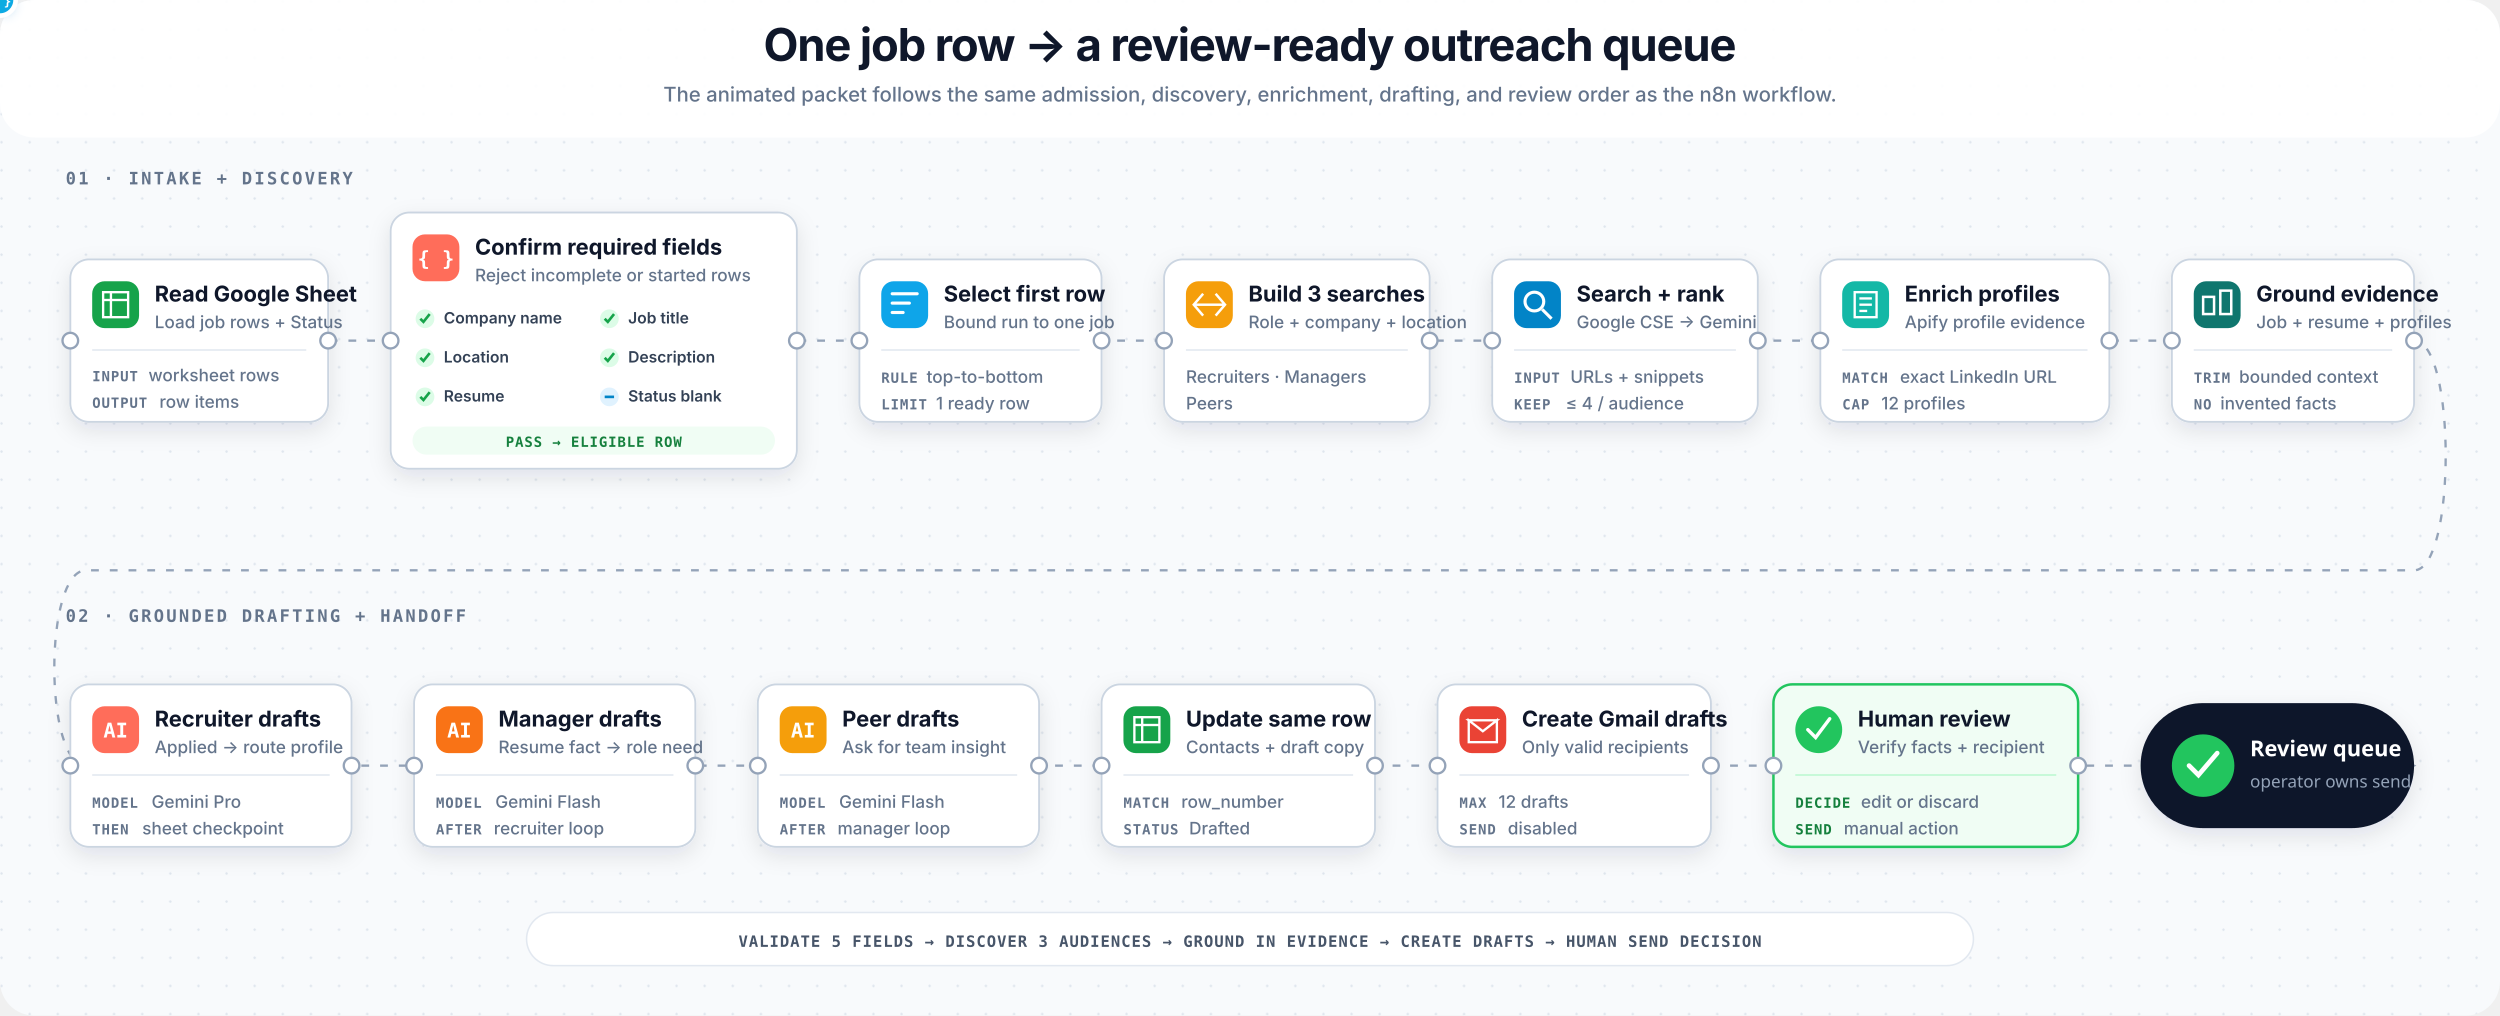
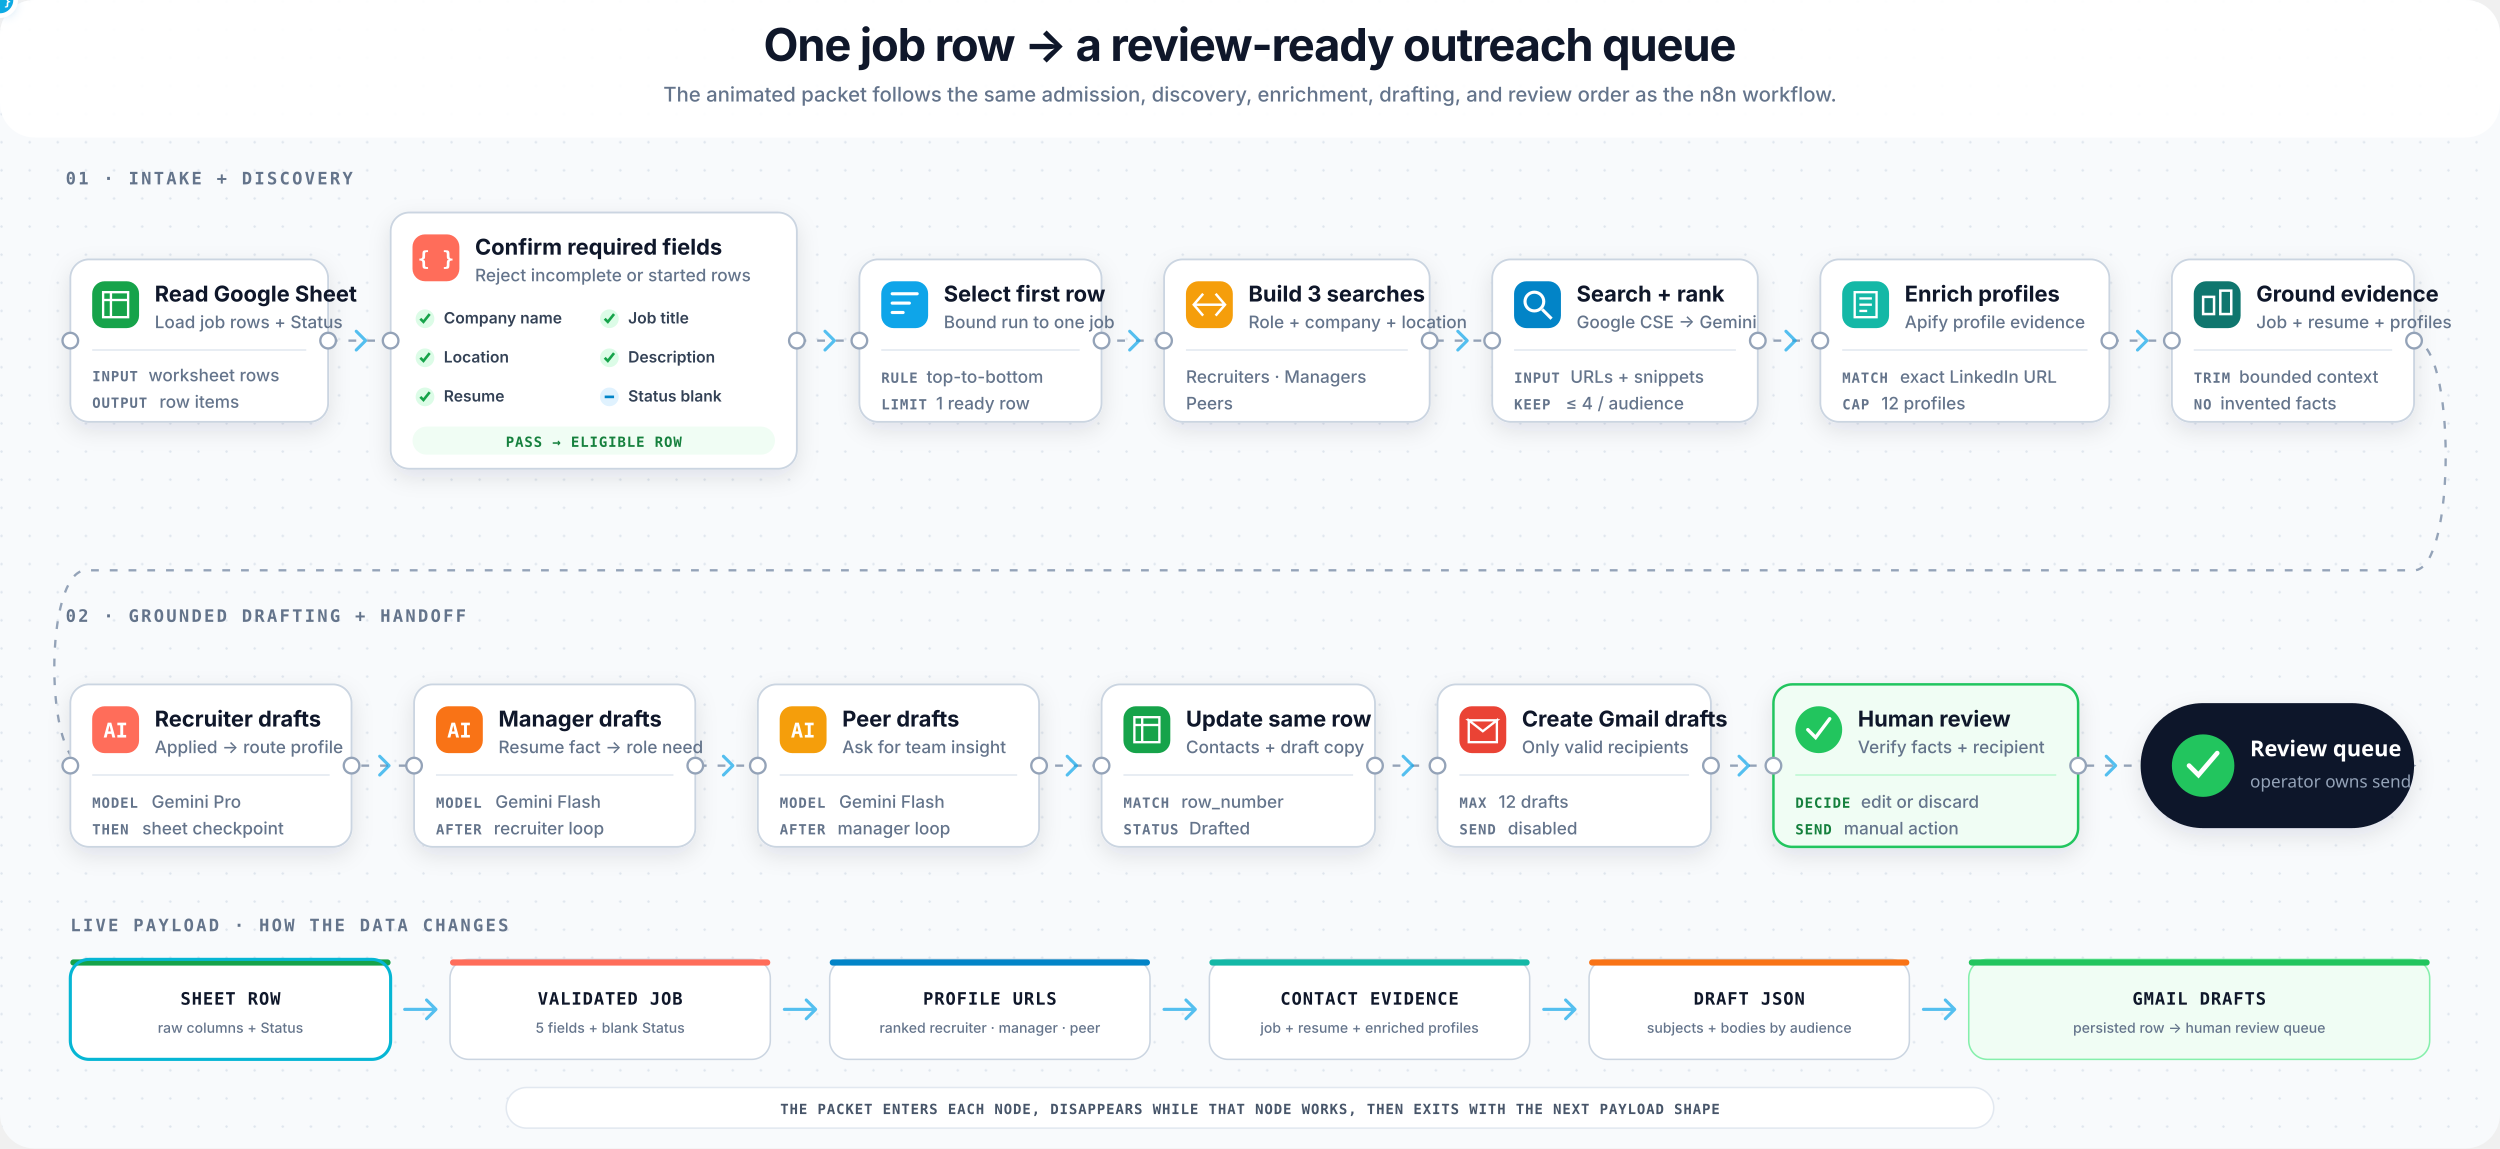
- <svg xmlns="http://www.w3.org/2000/svg" width="1600" height="650" viewBox="0 0 1600 650" role="img" aria-labelledby="title desc">
+ <svg xmlns="http://www.w3.org/2000/svg" width="1600" height="735" viewBox="0 0 1600 735" role="img" aria-labelledby="title desc">
  <defs>
    <pattern id="grid" width="18" height="18" patternUnits="userSpaceOnUse">
      <circle cx="1" cy="1" r="0.8" fill="#cbd5e1" opacity=".55" />
    </pattern>
    <filter id="shadow" x="-20%" y="-20%" width="140%" height="150%">
      <feDropShadow dx="0" dy="5" stdDeviation="7" flood-color="#0f172a" flood-opacity=".10" />
    </filter>
    <filter id="packetGlow" x="-100%" y="-100%" width="300%" height="300%">
      <feGaussianBlur stdDeviation="4" result="blur" />
      <feMerge>
        <feMergeNode in="blur" />
        <feMergeNode in="SourceGraphic" />
      </feMerge>
    </filter>
    <linearGradient id="packet" x1="0" y1="0" x2="1" y2="1">
      <stop offset="0" stop-color="#06b6d4" />
      <stop offset="1" stop-color="#0ea5e9" />
    </linearGradient>
    <marker id="arrow" markerWidth="8" markerHeight="8" refX="7" refY="4" orient="auto" markerUnits="strokeWidth">
      <path d="M0 0L8 4L0 8Z" fill="#94a3b8" />
    </marker>
    <path id="dataRoute" d="M55 218 H1545 C1572 218 1572 365 1545 365 H55 C28 365 28 490 55 490 H1545" />
    <style>
      .heading{font:750 29px ui-sans-serif,system-ui,-apple-system,"Segoe UI",sans-serif;fill:#0f172a;text-anchor:middle;letter-spacing:-.025em}
      .subhead{font:550 13px ui-sans-serif,system-ui,-apple-system,"Segoe UI",sans-serif;fill:#64748b;text-anchor:middle}
      .stage{font:700 11px ui-monospace,SFMono-Regular,Consolas,monospace;fill:#64748b;letter-spacing:.13em}
      .nodeTitle{font:700 14px ui-sans-serif,system-ui,-apple-system,"Segoe UI",sans-serif;fill:#0f172a}
      .nodeCopy{font:500 11px ui-sans-serif,system-ui,-apple-system,"Segoe UI",sans-serif;fill:#64748b}
      .tiny{font:650 9px ui-monospace,SFMono-Regular,Consolas,monospace;fill:#64748b;letter-spacing:.06em}
      .check{font:600 10px ui-sans-serif,system-ui,-apple-system,"Segoe UI",sans-serif;fill:#334155}
+       .payloadTitle{font:750 11px ui-monospace,SFMono-Regular,Consolas,monospace;fill:#0f172a;text-anchor:middle;letter-spacing:.05em}
+       .payloadCopy{font:500 9px ui-sans-serif,system-ui,-apple-system,"Segoe UI",sans-serif;fill:#64748b;text-anchor:middle}
+       .chevron{fill:none;stroke:#0ea5e9;stroke-width:2;stroke-linecap:round;stroke-linejoin:round;opacity:.7}
      .card{fill:#fff;stroke:#cbd5e1;stroke-width:1.2;filter:url(#shadow)}
      .port{fill:#fff;stroke:#94a3b8;stroke-width:1.5}
      .edge{fill:none;stroke:#94a3b8;stroke-width:1.5;stroke-dasharray:5 7;animation:flow 1.2s linear infinite}
      .activeRing{fill:none;stroke:#06b6d4;stroke-width:2;opacity:0;animation:ring 12s ease-out infinite}
      @keyframes flow{to{stroke-dashoffset:-24}}
      @keyframes ring{0%,8%,100%{opacity:0;transform:scale(.85)}4%{opacity:.65;transform:scale(1.15)}}
      @media (prefers-reduced-motion:reduce){.edge{animation:none}.packetGroup,.activeRing,.checkPulse{display:none}}
    </style>
  </defs>
-   <rect width="1600" height="650" rx="22" fill="#f8fafc" />
-   <rect width="1600" height="650" rx="22" fill="url(#grid)" />
+   <rect width="1600" height="735" rx="22" fill="#f8fafc" />
+   <rect width="1600" height="735" rx="22" fill="url(#grid)" />
  <rect x="0" y="0" width="1600" height="88" rx="22" fill="#fff" opacity=".94" />
  <text x="800" y="39" class="heading">One job row → a review-ready outreach queue</text>
  <text x="800" y="65" class="subhead">The animated packet follows the same admission, discovery, enrichment, drafting, and review order as the n8n workflow.</text>
  <text x="42" y="118" class="stage">01 · INTAKE + DISCOVERY</text>
  <text x="42" y="398" class="stage">02 · GROUNDED DRAFTING + HANDOFF</text>
  <use href="#dataRoute" class="edge" marker-end="url(#arrow)" />
  <g class="packetGroup" filter="url(#packetGlow)">
-     <circle r="10" fill="url(#packet)" stroke="#fff" stroke-width="3">
-       <animateMotion dur="15s" repeatCount="indefinite" rotate="auto">
-         <mpath href="#dataRoute" />
-       </animateMotion>
-     </circle>
+     <circle r="10" fill="url(#packet)" stroke="#fff" stroke-width="3" />
    <text x="0" y="3.5" text-anchor="middle" font-family="ui-monospace,monospace" font-size="8" font-weight="800" fill="#fff">{ }</text>
-     <animateMotion dur="15s" repeatCount="indefinite" rotate="auto">
+     <animateMotion dur="15s" repeatCount="indefinite" rotate="auto" calcMode="linear" keyPoints="0;.314;.686;1" keyTimes="0;.44;.50;1">
      <mpath href="#dataRoute" />
    </animateMotion>
+   </g>
+   <g class="packetGroup">
+     <path class="chevron" d="M228 212l6 6-6 6M528 212l6 6-6 6M723 212l6 6-6 6M933 212l6 6-6 6M1143 212l6 6-6 6M1368 212l6 6-6 6" />
+     <path class="chevron" d="M243 484l6 6-6 6M463 484l6 6-6 6M683 484l6 6-6 6M898 484l6 6-6 6M1113 484l6 6-6 6M1348 484l6 6-6 6" />
  </g>
  <g transform="translate(45 166)">
    <rect class="card" width="165" height="104" rx="12" />
    <circle class="port" cx="0" cy="52" r="5" />
    <circle class="port" cx="165" cy="52" r="5" />
    <rect x="14" y="14" width="30" height="30" rx="8" fill="#16a34a" />
    <path d="M21 21h16v16H21zm0 5h16M26 21v16" fill="none" stroke="#fff" stroke-width="1.5" />
    <text x="54" y="27" class="nodeTitle">Read Google Sheet</text>
    <text x="54" y="44" class="nodeCopy">Load job rows + Status</text>
    <line x1="14" y1="58" x2="151" y2="58" stroke="#e2e8f0" />
    <text x="14" y="78" class="tiny">INPUT</text>
    <text x="50" y="78" class="nodeCopy">worksheet rows</text>
    <text x="14" y="95" class="tiny">OUTPUT</text>
    <text x="57" y="95" class="nodeCopy">row items</text>
  </g>
  <g transform="translate(250 136)">
    <rect class="card" width="260" height="164" rx="12" stroke="#ff6d5a" />
    <circle class="port" cx="0" cy="82" r="5" />
    <circle class="port" cx="260" cy="82" r="5" />
    <rect x="14" y="14" width="30" height="30" rx="8" fill="#ff6d5a" />
    <text x="29" y="34" text-anchor="middle" font-family="ui-monospace,monospace" font-size="13" font-weight="800" fill="#fff">{ }</text>
    <text x="54" y="27" class="nodeTitle">Confirm required fields</text>
    <text x="54" y="44" class="nodeCopy">Reject incomplete or started rows</text>
    <g transform="translate(16 62)">
      <g class="checkPulse">
        <circle cx="6" cy="6" r="6" fill="#dcfce7" />
        <path d="M3 6l2 2 4-5" fill="none" stroke="#16a34a" stroke-width="1.7" />
        <animate attributeName="opacity" values=".25;1;1;.25" keyTimes="0;.06;.82;1" dur="15s" repeatCount="indefinite" />
      </g>
      <text x="18" y="9" class="check">Company name</text>
      <g transform="translate(118 0)" class="checkPulse">
        <circle cx="6" cy="6" r="6" fill="#dcfce7" />
        <path d="M3 6l2 2 4-5" fill="none" stroke="#16a34a" stroke-width="1.7" />
        <animate attributeName="opacity" values=".25;.25;1;1;.25" keyTimes="0;.055;.09;.82;1" dur="15s" repeatCount="indefinite" />
      </g>
      <text x="136" y="9" class="check">Job title</text>
      <g transform="translate(0 25)" class="checkPulse">
        <circle cx="6" cy="6" r="6" fill="#dcfce7" />
        <path d="M3 6l2 2 4-5" fill="none" stroke="#16a34a" stroke-width="1.7" />
        <animate attributeName="opacity" values=".25;.25;1;1;.25" keyTimes="0;.07;.11;.82;1" dur="15s" repeatCount="indefinite" />
      </g>
      <text x="18" y="34" class="check">Location</text>
      <g transform="translate(118 25)" class="checkPulse">
        <circle cx="6" cy="6" r="6" fill="#dcfce7" />
        <path d="M3 6l2 2 4-5" fill="none" stroke="#16a34a" stroke-width="1.7" />
        <animate attributeName="opacity" values=".25;.25;1;1;.25" keyTimes="0;.085;.13;.82;1" dur="15s" repeatCount="indefinite" />
      </g>
      <text x="136" y="34" class="check">Description</text>
      <g transform="translate(0 50)" class="checkPulse">
        <circle cx="6" cy="6" r="6" fill="#dcfce7" />
        <path d="M3 6l2 2 4-5" fill="none" stroke="#16a34a" stroke-width="1.7" />
        <animate attributeName="opacity" values=".25;.25;1;1;.25" keyTimes="0;.10;.15;.82;1" dur="15s" repeatCount="indefinite" />
      </g>
      <text x="18" y="59" class="check">Resume</text>
      <g transform="translate(118 50)">
        <circle cx="6" cy="6" r="6" fill="#e0f2fe" />
        <path d="M3 6h6" stroke="#0284c7" stroke-width="1.7" />
      </g>
      <text x="136" y="59" class="check">Status blank</text>
    </g>
    <rect x="14" y="137" width="232" height="18" rx="9" fill="#f0fdf4" />
    <text x="130" y="150" text-anchor="middle" class="tiny" style="fill:#15803d">PASS → ELIGIBLE ROW</text>
  </g>
  <g transform="translate(550 166)">
    <rect class="card" width="155" height="104" rx="12" />
    <circle class="port" cx="0" cy="52" r="5" />
    <circle class="port" cx="155" cy="52" r="5" />
    <rect x="14" y="14" width="30" height="30" rx="8" fill="#0ea5e9" />
    <path d="M21 22h16M21 28h11M21 34h7" stroke="#fff" stroke-width="2" stroke-linecap="round" />
    <text x="54" y="27" class="nodeTitle">Select first row</text>
    <text x="54" y="44" class="nodeCopy">Bound run to one job</text>
    <line x1="14" y1="58" x2="141" y2="58" stroke="#e2e8f0" />
    <text x="14" y="79" class="tiny">RULE</text>
    <text x="43" y="79" class="nodeCopy">top-to-bottom</text>
    <text x="14" y="96" class="tiny">LIMIT</text>
    <text x="49" y="96" class="nodeCopy">1 ready row</text>
  </g>
  <g transform="translate(745 166)">
    <rect class="card" width="170" height="104" rx="12" />
    <circle class="port" cx="0" cy="52" r="5" />
    <circle class="port" cx="170" cy="52" r="5" />
    <rect x="14" y="14" width="30" height="30" rx="8" fill="#f59e0b" />
    <path d="M20 29h18M25 22l-6 7 6 7M33 22l6 7-6 7" fill="none" stroke="#fff" stroke-width="1.6" />
    <text x="54" y="27" class="nodeTitle">Build 3 searches</text>
    <text x="54" y="44" class="nodeCopy">Role + company + location</text>
    <line x1="14" y1="58" x2="156" y2="58" stroke="#e2e8f0" />
    <text x="14" y="79" class="nodeCopy">Recruiters · Managers</text>
    <text x="14" y="96" class="nodeCopy">Peers</text>
  </g>
  <g transform="translate(955 166)">
    <rect class="card" width="170" height="104" rx="12" />
    <circle class="port" cx="0" cy="52" r="5" />
    <circle class="port" cx="170" cy="52" r="5" />
    <rect x="14" y="14" width="30" height="30" rx="8" fill="#0284c7" />
    <circle cx="27" cy="27" r="6" fill="none" stroke="#fff" stroke-width="2" />
    <path d="M32 32l6 6" stroke="#fff" stroke-width="2" />
    <text x="54" y="27" class="nodeTitle">Search + rank</text>
    <text x="54" y="44" class="nodeCopy">Google CSE → Gemini</text>
    <line x1="14" y1="58" x2="156" y2="58" stroke="#e2e8f0" />
    <text x="14" y="79" class="tiny">INPUT</text>
    <text x="50" y="79" class="nodeCopy">URLs + snippets</text>
    <text x="14" y="96" class="tiny">KEEP</text>
    <text x="47" y="96" class="nodeCopy">≤ 4 / audience</text>
  </g>
  <g transform="translate(1165 166)">
    <rect class="card" width="185" height="104" rx="12" />
    <circle class="port" cx="0" cy="52" r="5" />
    <circle class="port" cx="185" cy="52" r="5" />
    <rect x="14" y="14" width="30" height="30" rx="8" fill="#14b8a6" />
    <path d="M22 21h14v16H22zM25 25h8M25 29h8M25 33h5" fill="none" stroke="#fff" stroke-width="1.5" />
    <text x="54" y="27" class="nodeTitle">Enrich profiles</text>
    <text x="54" y="44" class="nodeCopy">Apify profile evidence</text>
    <line x1="14" y1="58" x2="171" y2="58" stroke="#e2e8f0" />
    <text x="14" y="79" class="tiny">MATCH</text>
    <text x="51" y="79" class="nodeCopy">exact LinkedIn URL</text>
    <text x="14" y="96" class="tiny">CAP</text>
    <text x="39" y="96" class="nodeCopy">12 profiles</text>
  </g>
  <g transform="translate(1390 166)">
    <rect class="card" width="155" height="104" rx="12" />
    <circle class="port" cx="0" cy="52" r="5" />
    <circle class="port" cx="155" cy="52" r="5" />
    <rect x="14" y="14" width="30" height="30" rx="8" fill="#0f766e" />
    <path d="M20 24h7v11h-7zM31 20h7v15h-7z" fill="none" stroke="#fff" stroke-width="1.6" />
    <text x="54" y="27" class="nodeTitle">Ground evidence</text>
    <text x="54" y="44" class="nodeCopy">Job + resume + profiles</text>
    <line x1="14" y1="58" x2="141" y2="58" stroke="#e2e8f0" />
    <text x="14" y="79" class="tiny">TRIM</text>
    <text x="43" y="79" class="nodeCopy">bounded context</text>
    <text x="14" y="96" class="tiny">NO</text>
    <text x="31" y="96" class="nodeCopy">invented facts</text>
  </g>
  <g transform="translate(45 438)">
    <rect class="card" width="180" height="104" rx="12" />
    <circle class="port" cx="0" cy="52" r="5" />
    <circle class="port" cx="180" cy="52" r="5" />
    <rect x="14" y="14" width="30" height="30" rx="8" fill="#ff6d5a" />
    <text x="29" y="34" text-anchor="middle" font-family="ui-monospace,monospace" font-size="13" font-weight="800" fill="#fff">AI</text>
    <text x="54" y="27" class="nodeTitle">Recruiter drafts</text>
    <text x="54" y="44" class="nodeCopy">Applied → route profile</text>
    <line x1="14" y1="58" x2="166" y2="58" stroke="#e2e8f0" />
    <text x="14" y="79" class="tiny">MODEL</text>
    <text x="52" y="79" class="nodeCopy">Gemini Pro</text>
    <text x="14" y="96" class="tiny">THEN</text>
    <text x="46" y="96" class="nodeCopy">sheet checkpoint</text>
  </g>
  <g transform="translate(265 438)">
    <rect class="card" width="180" height="104" rx="12" />
    <circle class="port" cx="0" cy="52" r="5" />
    <circle class="port" cx="180" cy="52" r="5" />
    <rect x="14" y="14" width="30" height="30" rx="8" fill="#f97316" />
    <text x="29" y="34" text-anchor="middle" font-family="ui-monospace,monospace" font-size="13" font-weight="800" fill="#fff">AI</text>
    <text x="54" y="27" class="nodeTitle">Manager drafts</text>
    <text x="54" y="44" class="nodeCopy">Resume fact → role need</text>
    <line x1="14" y1="58" x2="166" y2="58" stroke="#e2e8f0" />
    <text x="14" y="79" class="tiny">MODEL</text>
    <text x="52" y="79" class="nodeCopy">Gemini Flash</text>
    <text x="14" y="96" class="tiny">AFTER</text>
    <text x="51" y="96" class="nodeCopy">recruiter loop</text>
  </g>
  <g transform="translate(485 438)">
    <rect class="card" width="180" height="104" rx="12" />
    <circle class="port" cx="0" cy="52" r="5" />
    <circle class="port" cx="180" cy="52" r="5" />
    <rect x="14" y="14" width="30" height="30" rx="8" fill="#f59e0b" />
    <text x="29" y="34" text-anchor="middle" font-family="ui-monospace,monospace" font-size="13" font-weight="800" fill="#fff">AI</text>
    <text x="54" y="27" class="nodeTitle">Peer drafts</text>
    <text x="54" y="44" class="nodeCopy">Ask for team insight</text>
    <line x1="14" y1="58" x2="166" y2="58" stroke="#e2e8f0" />
    <text x="14" y="79" class="tiny">MODEL</text>
    <text x="52" y="79" class="nodeCopy">Gemini Flash</text>
    <text x="14" y="96" class="tiny">AFTER</text>
    <text x="51" y="96" class="nodeCopy">manager loop</text>
  </g>
  <g transform="translate(705 438)">
    <rect class="card" width="175" height="104" rx="12" />
    <circle class="port" cx="0" cy="52" r="5" />
    <circle class="port" cx="175" cy="52" r="5" />
    <rect x="14" y="14" width="30" height="30" rx="8" fill="#16a34a" />
    <path d="M21 21h16v16H21zm0 5h16M26 21v16" fill="none" stroke="#fff" stroke-width="1.5" />
    <text x="54" y="27" class="nodeTitle">Update same row</text>
    <text x="54" y="44" class="nodeCopy">Contacts + draft copy</text>
    <line x1="14" y1="58" x2="161" y2="58" stroke="#e2e8f0" />
    <text x="14" y="79" class="tiny">MATCH</text>
    <text x="51" y="79" class="nodeCopy">row_number</text>
    <text x="14" y="96" class="tiny">STATUS</text>
    <text x="56" y="96" class="nodeCopy">Drafted</text>
  </g>
  <g transform="translate(920 438)">
    <rect class="card" width="175" height="104" rx="12" />
    <circle class="port" cx="0" cy="52" r="5" />
    <circle class="port" cx="175" cy="52" r="5" />
    <rect x="14" y="14" width="30" height="30" rx="8" fill="#ea4335" />
    <path d="M20 23l9 7 9-7v14H20zm0 0h18l-9 7z" fill="none" stroke="#fff" stroke-width="1.5" />
    <text x="54" y="27" class="nodeTitle">Create Gmail drafts</text>
    <text x="54" y="44" class="nodeCopy">Only valid recipients</text>
    <line x1="14" y1="58" x2="161" y2="58" stroke="#e2e8f0" />
    <text x="14" y="79" class="tiny">MAX</text>
    <text x="39" y="79" class="nodeCopy">12 drafts</text>
    <text x="14" y="96" class="tiny">SEND</text>
    <text x="45" y="96" class="nodeCopy">disabled</text>
  </g>
  <g transform="translate(1135 438)">
    <rect width="195" height="104" rx="12" fill="#f0fdf4" stroke="#22c55e" stroke-width="1.6" filter="url(#shadow)" />
    <circle class="port" cx="0" cy="52" r="5" />
    <circle class="port" cx="195" cy="52" r="5" />
    <rect x="14" y="14" width="30" height="30" rx="15" fill="#22c55e" />
    <path d="M22 29l5 5 9-12" fill="none" stroke="#fff" stroke-width="2.2" stroke-linecap="round" />
    <text x="54" y="27" class="nodeTitle">Human review</text>
    <text x="54" y="44" class="nodeCopy">Verify facts + recipient</text>
    <line x1="14" y1="58" x2="181" y2="58" stroke="#bbf7d0" />
    <text x="14" y="79" class="tiny" style="fill:#15803d">DECIDE</text>
    <text x="56" y="79" class="nodeCopy">edit or discard</text>
    <text x="14" y="96" class="tiny" style="fill:#15803d">SEND</text>
    <text x="45" y="96" class="nodeCopy">manual action</text>
  </g>
  <g transform="translate(1370 450)">
    <rect width="175" height="80" rx="40" fill="#0f172a" filter="url(#shadow)" />
    <circle cx="40" cy="40" r="20" fill="#22c55e" />
    <path d="M31 40l6 6 12-14" fill="none" stroke="#fff" stroke-width="3" stroke-linecap="round" />
    <text x="70" y="34" font-family="ui-sans-serif,system-ui" font-size="14" font-weight="750" fill="#fff">Review queue</text>
    <text x="70" y="54" font-family="ui-sans-serif,system-ui" font-size="11" font-weight="500" fill="#94a3b8">operator owns send</text>
  </g>
-   <rect x="337" y="584" width="926" height="34" rx="17" fill="#fff" stroke="#e2e8f0" />
-   <text x="800" y="606" text-anchor="middle" class="tiny" style="font-size:10px;fill:#475569">VALIDATE 5 FIELDS  →  DISCOVER 3 AUDIENCES  →  GROUND IN EVIDENCE  →  CREATE DRAFTS  →  HUMAN SEND DECISION</text>
+   <text x="45" y="596" class="stage">LIVE PAYLOAD · HOW THE DATA CHANGES</text>
+   <g transform="translate(45 614)">
+     <g>
+       <rect width="205" height="64" rx="12" fill="#fff" stroke="#cbd5e1" />
+       <rect width="205" height="4" rx="2" fill="#16a34a" />
+       <text x="102.5" y="29" class="payloadTitle">SHEET ROW</text>
+       <text x="102.5" y="47" class="payloadCopy">raw columns + Status</text>
+       <rect width="205" height="64" rx="12" fill="none" stroke="#06b6d4" stroke-width="2">
+         <animate attributeName="opacity" values="1;0;0" keyTimes="0;.12;1" dur="15s" repeatCount="indefinite" calcMode="discrete" />
+       </rect>
+     </g>
+     <path d="M214 32h20m-6-6 6 6-6 6" class="chevron" />
+     <g transform="translate(243 0)">
+       <rect width="205" height="64" rx="12" fill="#fff" stroke="#cbd5e1" />
+       <rect width="205" height="4" rx="2" fill="#ff6d5a" />
+       <text x="102.5" y="29" class="payloadTitle">VALIDATED JOB</text>
+       <text x="102.5" y="47" class="payloadCopy">5 fields + blank Status</text>
+       <rect width="205" height="64" rx="12" fill="none" stroke="#06b6d4" stroke-width="2" opacity="0">
+         <animate attributeName="opacity" values="0;1;0;0" keyTimes="0;.12;.24;1" dur="15s" repeatCount="indefinite" calcMode="discrete" />
+       </rect>
+     </g>
+     <path d="M457 32h20m-6-6 6 6-6 6" class="chevron" />
+     <g transform="translate(486 0)">
+       <rect width="205" height="64" rx="12" fill="#fff" stroke="#cbd5e1" />
+       <rect width="205" height="4" rx="2" fill="#0284c7" />
+       <text x="102.5" y="29" class="payloadTitle">PROFILE URLS</text>
+       <text x="102.5" y="47" class="payloadCopy">ranked recruiter · manager · peer</text>
+       <rect width="205" height="64" rx="12" fill="none" stroke="#06b6d4" stroke-width="2" opacity="0">
+         <animate attributeName="opacity" values="0;1;0;0" keyTimes="0;.24;.38;1" dur="15s" repeatCount="indefinite" calcMode="discrete" />
+       </rect>
+     </g>
+     <path d="M700 32h20m-6-6 6 6-6 6" class="chevron" />
+     <g transform="translate(729 0)">
+       <rect width="205" height="64" rx="12" fill="#fff" stroke="#cbd5e1" />
+       <rect width="205" height="4" rx="2" fill="#14b8a6" />
+       <text x="102.5" y="29" class="payloadTitle">CONTACT EVIDENCE</text>
+       <text x="102.5" y="47" class="payloadCopy">job + resume + enriched profiles</text>
+       <rect width="205" height="64" rx="12" fill="none" stroke="#06b6d4" stroke-width="2" opacity="0">
+         <animate attributeName="opacity" values="0;1;0;0" keyTimes="0;.38;.52;1" dur="15s" repeatCount="indefinite" calcMode="discrete" />
+       </rect>
+     </g>
+     <path d="M943 32h20m-6-6 6 6-6 6" class="chevron" />
+     <g transform="translate(972 0)">
+       <rect width="205" height="64" rx="12" fill="#fff" stroke="#cbd5e1" />
+       <rect width="205" height="4" rx="2" fill="#f97316" />
+       <text x="102.5" y="29" class="payloadTitle">DRAFT JSON</text>
+       <text x="102.5" y="47" class="payloadCopy">subjects + bodies by audience</text>
+       <rect width="205" height="64" rx="12" fill="none" stroke="#06b6d4" stroke-width="2" opacity="0">
+         <animate attributeName="opacity" values="0;1;0;0" keyTimes="0;.52;.81;1" dur="15s" repeatCount="indefinite" calcMode="discrete" />
+       </rect>
+     </g>
+     <path d="M1186 32h20m-6-6 6 6-6 6" class="chevron" />
+     <g transform="translate(1215 0)">
+       <rect width="295" height="64" rx="12" fill="#f0fdf4" stroke="#86efac" />
+       <rect width="295" height="4" rx="2" fill="#22c55e" />
+       <text x="147.5" y="29" class="payloadTitle">GMAIL DRAFTS</text>
+       <text x="147.5" y="47" class="payloadCopy">persisted row → human review queue</text>
+       <rect width="295" height="64" rx="12" fill="none" stroke="#06b6d4" stroke-width="2" opacity="0">
+         <animate attributeName="opacity" values="0;1;0;0" keyTimes="0;.81;.98;1" dur="15s" repeatCount="indefinite" calcMode="discrete" />
+       </rect>
+     </g>
+   </g>
+   <rect x="324" y="696" width="952" height="26" rx="13" fill="#fff" stroke="#e2e8f0" />
+   <text x="800" y="713" text-anchor="middle" class="tiny" style="font-size:9px;fill:#475569">THE PACKET ENTERS EACH NODE, DISAPPEARS WHILE THAT NODE WORKS, THEN EXITS WITH THE NEXT PAYLOAD SHAPE</text>
</svg>
